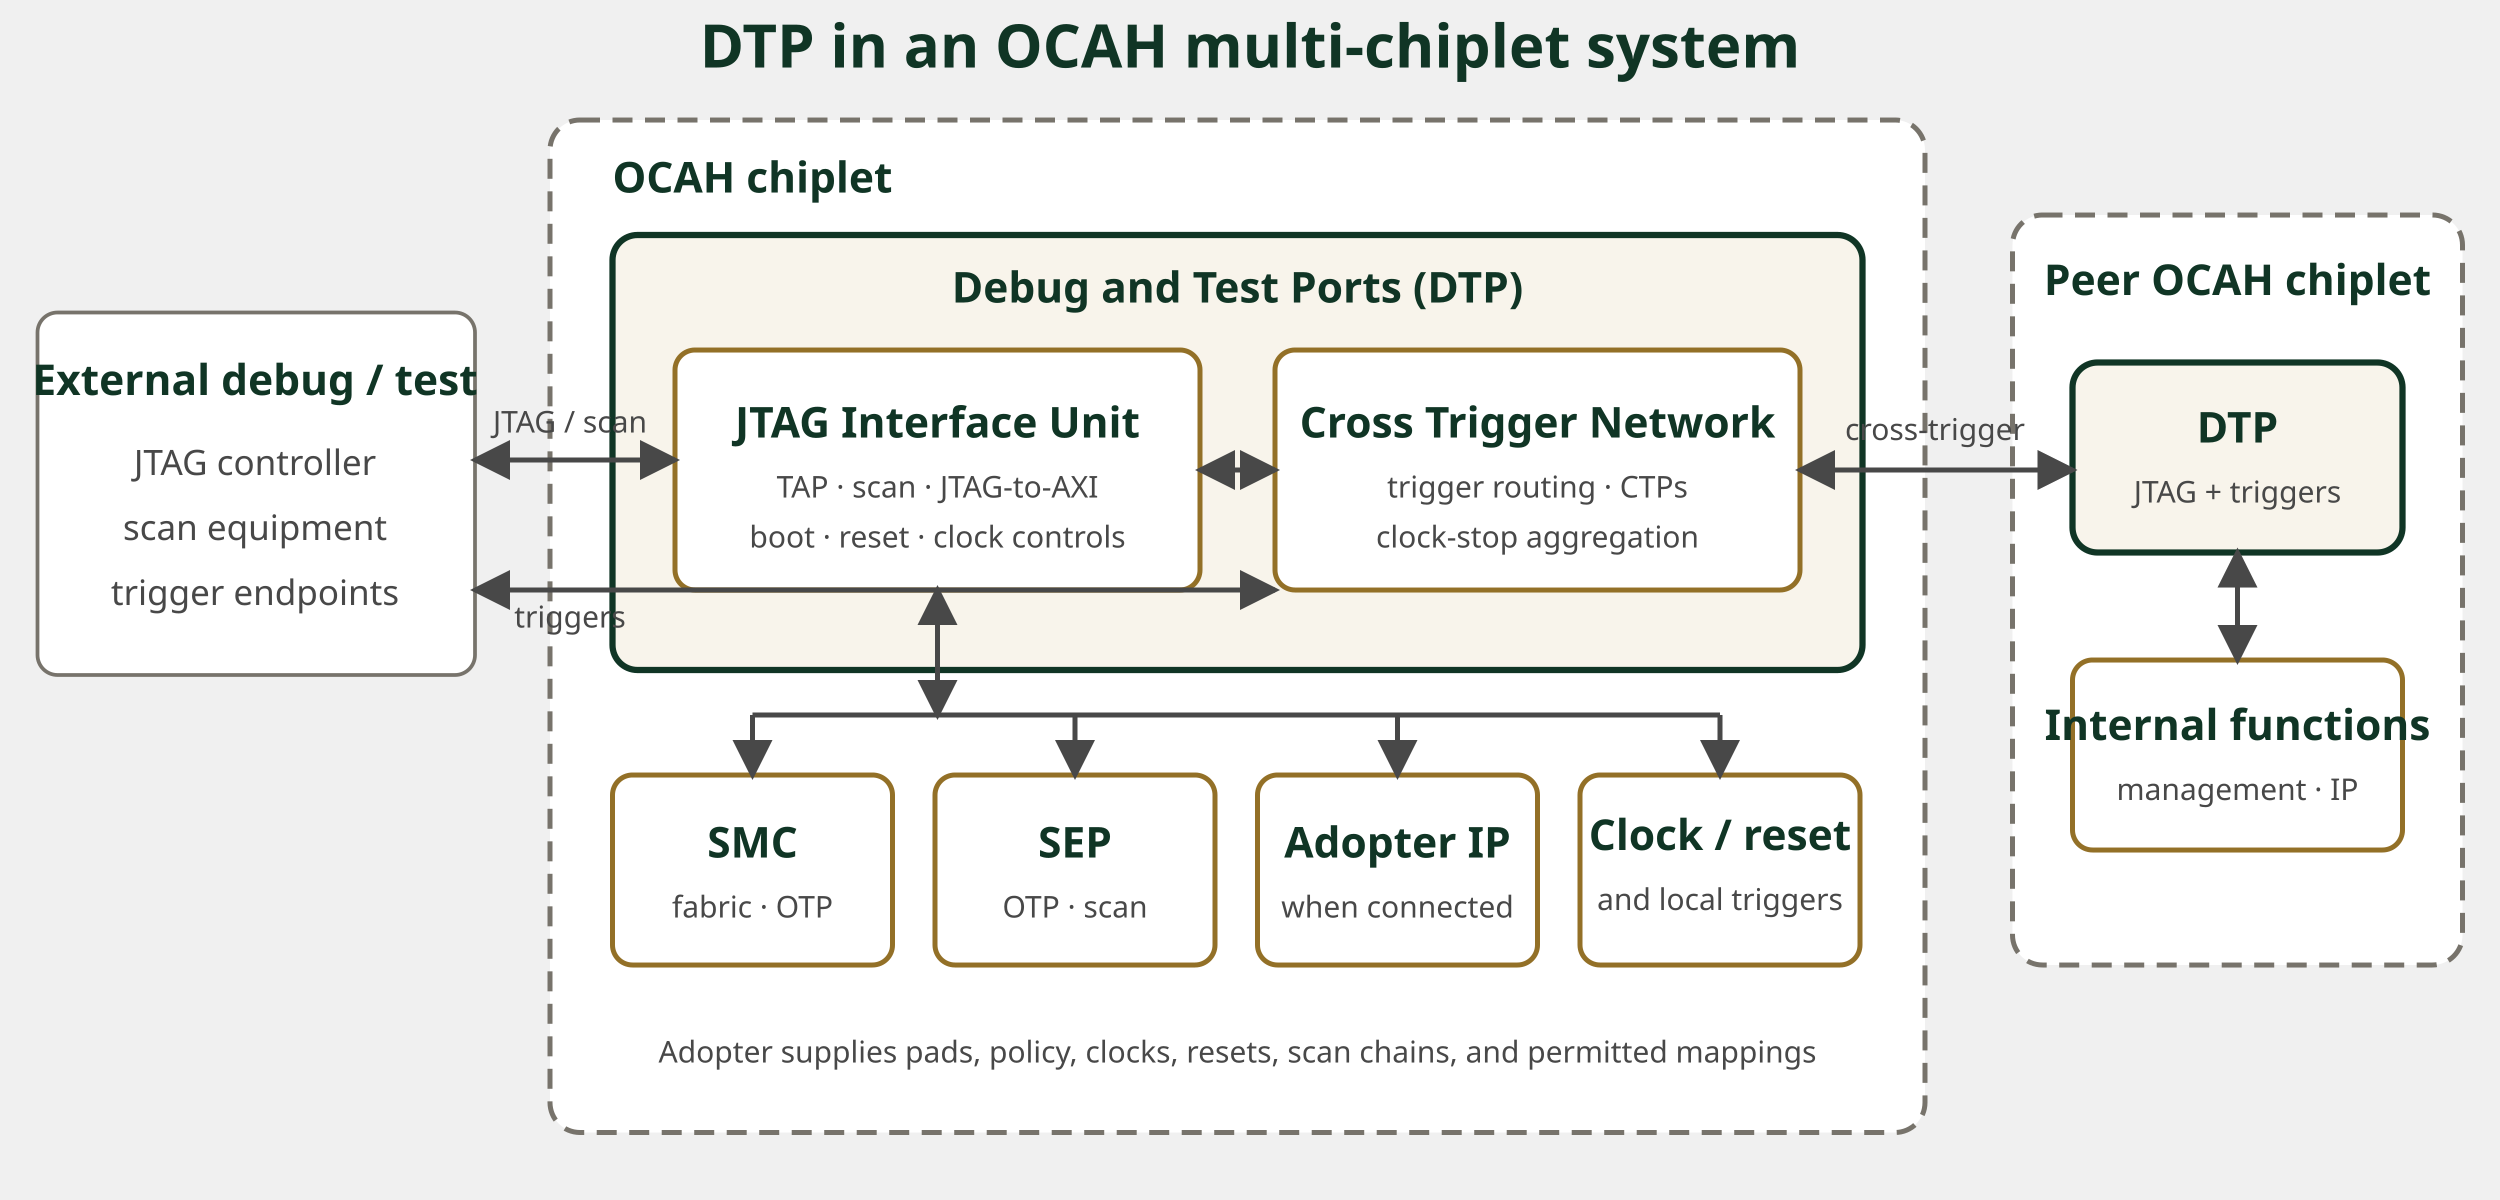
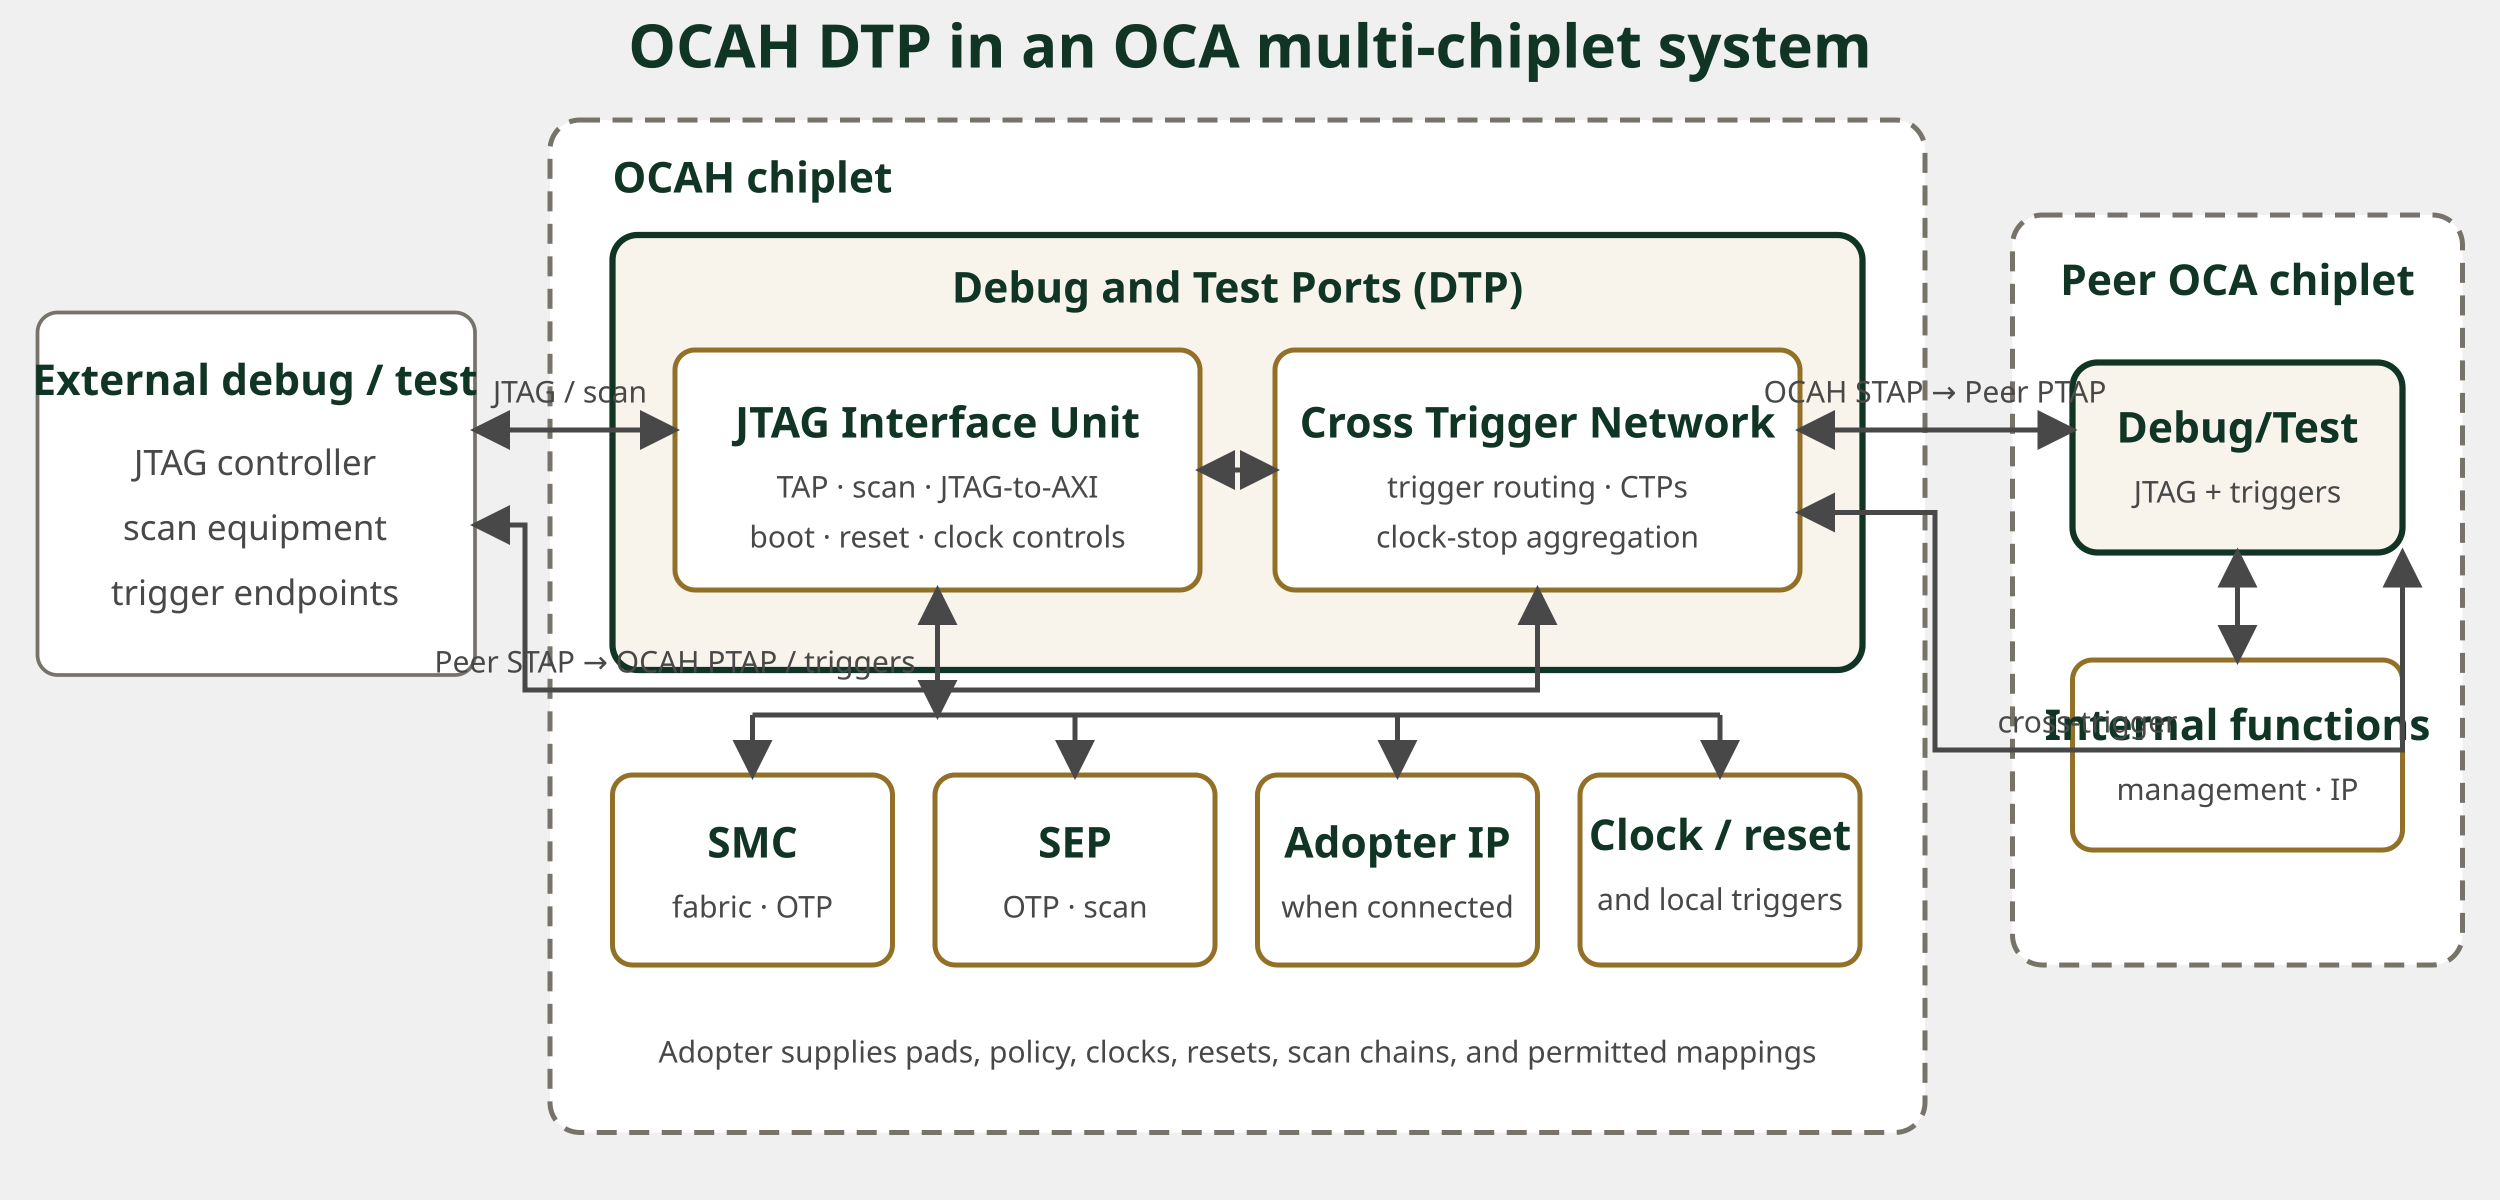
<svg xmlns="http://www.w3.org/2000/svg" width="1000" height="480" viewBox="0 0 1000 480">
  <defs>
    <marker id="arrow" markerWidth="8" markerHeight="8" refX="7" refY="4" orient="auto">
      <path d="M0,0 L8,4 L0,8 z" fill="#484848" />
    </marker>
    <marker id="arrow-start" markerWidth="8" markerHeight="8" refX="1" refY="4" orient="auto">
      <path d="M8,0 L0,4 L8,8 z" fill="#484848" />
    </marker>
    <style>
      .title { font: 700 24px sans-serif; fill: #103525; }
      .label { font: 700 17px sans-serif; fill: #103525; }
      .text { font: 14px sans-serif; fill: #484848; }
      .small { font: 12px sans-serif; fill: #484848; }
      .chiplet { fill: #ffffff; stroke: #77736b; stroke-width: 2; stroke-dasharray: 8 5; rx: 12; }
      .dtp { fill: #f8f4eb; stroke: #103525; stroke-width: 2.5; rx: 10; }
      .core { fill: #ffffff; stroke: #937027; stroke-width: 2; rx: 8; }
      .external { fill: #ffffff; stroke: #77736b; stroke-width: 1.5; rx: 8; }
      .line { fill: none; stroke: #484848; stroke-width: 2; marker-end: url(#arrow); }
      .both { fill: none; stroke: #484848; stroke-width: 2; marker-start: url(#arrow-start); marker-end: url(#arrow); }
      .bus { fill: none; stroke: #484848; stroke-width: 2; }
    </style>
  </defs>
-   <text class="title" x="500" y="27" text-anchor="middle">DTP in an OCAH multi-chiplet system</text>
+   <text class="title" x="500" y="27" text-anchor="middle">OCAH DTP in an OCA multi-chiplet system</text>
  <rect class="external" x="15" y="125" width="175" height="145" />
  <text class="label" x="102" y="158" text-anchor="middle">External debug / test</text>
  <text class="text" x="102" y="190" text-anchor="middle">JTAG controller</text>
  <text class="text" x="102" y="216" text-anchor="middle">scan equipment</text>
  <text class="text" x="102" y="242" text-anchor="middle">trigger endpoints</text>
  <rect class="chiplet" x="220" y="48" width="550" height="405" />
  <text class="label" x="245" y="77">OCAH chiplet</text>
  <rect class="dtp" x="245" y="94" width="500" height="174" />
  <text class="label" x="495" y="121" text-anchor="middle">Debug and Test Ports (DTP)</text>
  <rect class="core" x="270" y="140" width="210" height="96" />
  <text class="label" x="375" y="175" text-anchor="middle">JTAG Interface Unit</text>
  <text class="small" x="375" y="199" text-anchor="middle">TAP · scan · JTAG-to-AXI</text>
  <text class="small" x="375" y="219" text-anchor="middle">boot · reset · clock controls</text>
  <rect class="core" x="510" y="140" width="210" height="96" />
  <text class="label" x="615" y="175" text-anchor="middle">Cross Trigger Network</text>
  <text class="small" x="615" y="199" text-anchor="middle">trigger routing · CTPs</text>
  <text class="small" x="615" y="219" text-anchor="middle">clock-stop aggregation</text>
  <rect class="core" x="245" y="310" width="112" height="76" />
  <text class="label" x="301" y="343" text-anchor="middle">SMC</text>
  <text class="small" x="301" y="367" text-anchor="middle">fabric · OTP</text>
  <rect class="core" x="374" y="310" width="112" height="76" />
  <text class="label" x="430" y="343" text-anchor="middle">SEP</text>
  <text class="small" x="430" y="367" text-anchor="middle">OTP · scan</text>
  <rect class="core" x="503" y="310" width="112" height="76" />
  <text class="label" x="559" y="343" text-anchor="middle">Adopter IP</text>
  <text class="small" x="559" y="367" text-anchor="middle">when connected</text>
  <rect class="core" x="632" y="310" width="112" height="76" />
  <text class="label" x="688" y="340" text-anchor="middle">Clock / reset</text>
  <text class="small" x="688" y="364" text-anchor="middle">and local triggers</text>
  <text class="small" x="495" y="425" text-anchor="middle">Adopter supplies pads, policy, clocks, resets, scan chains, and permitted mappings</text>
  <rect class="chiplet" x="805" y="86" width="180" height="300" />
-   <text class="label" x="895" y="118" text-anchor="middle">Peer OCAH chiplet</text>
+   <text class="label" x="895" y="118" text-anchor="middle">Peer OCA chiplet</text>
  <rect class="dtp" x="829" y="145" width="132" height="76" />
-   <text class="label" x="895" y="177" text-anchor="middle">DTP</text>
+   <text class="label" x="895" y="177" text-anchor="middle">Debug/Test</text>
  <text class="small" x="895" y="201" text-anchor="middle">JTAG + triggers</text>
  <rect class="core" x="829" y="264" width="132" height="76" />
  <text class="label" x="895" y="296" text-anchor="middle">Internal functions</text>
  <text class="small" x="895" y="320" text-anchor="middle">management · IP</text>
-   <path class="both" d="M190 184 H270" />
-   <text class="small" x="228" y="173" text-anchor="middle">JTAG / scan</text>
-   <path class="both" d="M190 236 H510" />
-   <text class="small" x="228" y="251" text-anchor="middle">triggers</text>
-   <path class="both" d="M720 188 H829" />
-   <text class="small" x="774" y="176" text-anchor="middle">cross-trigger</text>
+   <path class="both" d="M190 172 H270" />
+   <text class="small" x="228" y="161" text-anchor="middle">JTAG / scan</text>
+   <path class="both" d="M190 210 H210 V276 H615 V236" />
+   <text class="small" x="270" y="269" text-anchor="middle">Peer STAP → OCAH PTAP / triggers</text>
+   <path class="both" d="M720 172 H829" />
+   <text class="small" x="774" y="161" text-anchor="middle">OCAH STAP → Peer PTAP</text>
+   <path class="both" d="M720 205 H774 V300 H961 V221" />
+   <text class="small" x="835" y="293" text-anchor="middle">cross-trigger</text>
  <path class="both" d="M480 188 H510" />
  <path class="both" d="M375 236 V286" />
  <path class="bus" d="M301 286 H688" />
  <path class="line" d="M301 286 V310" />
  <path class="line" d="M430 286 V310" />
  <path class="line" d="M559 286 V310" />
  <path class="line" d="M688 286 V310" />
  <path class="both" d="M895 221 V264" />
</svg>
